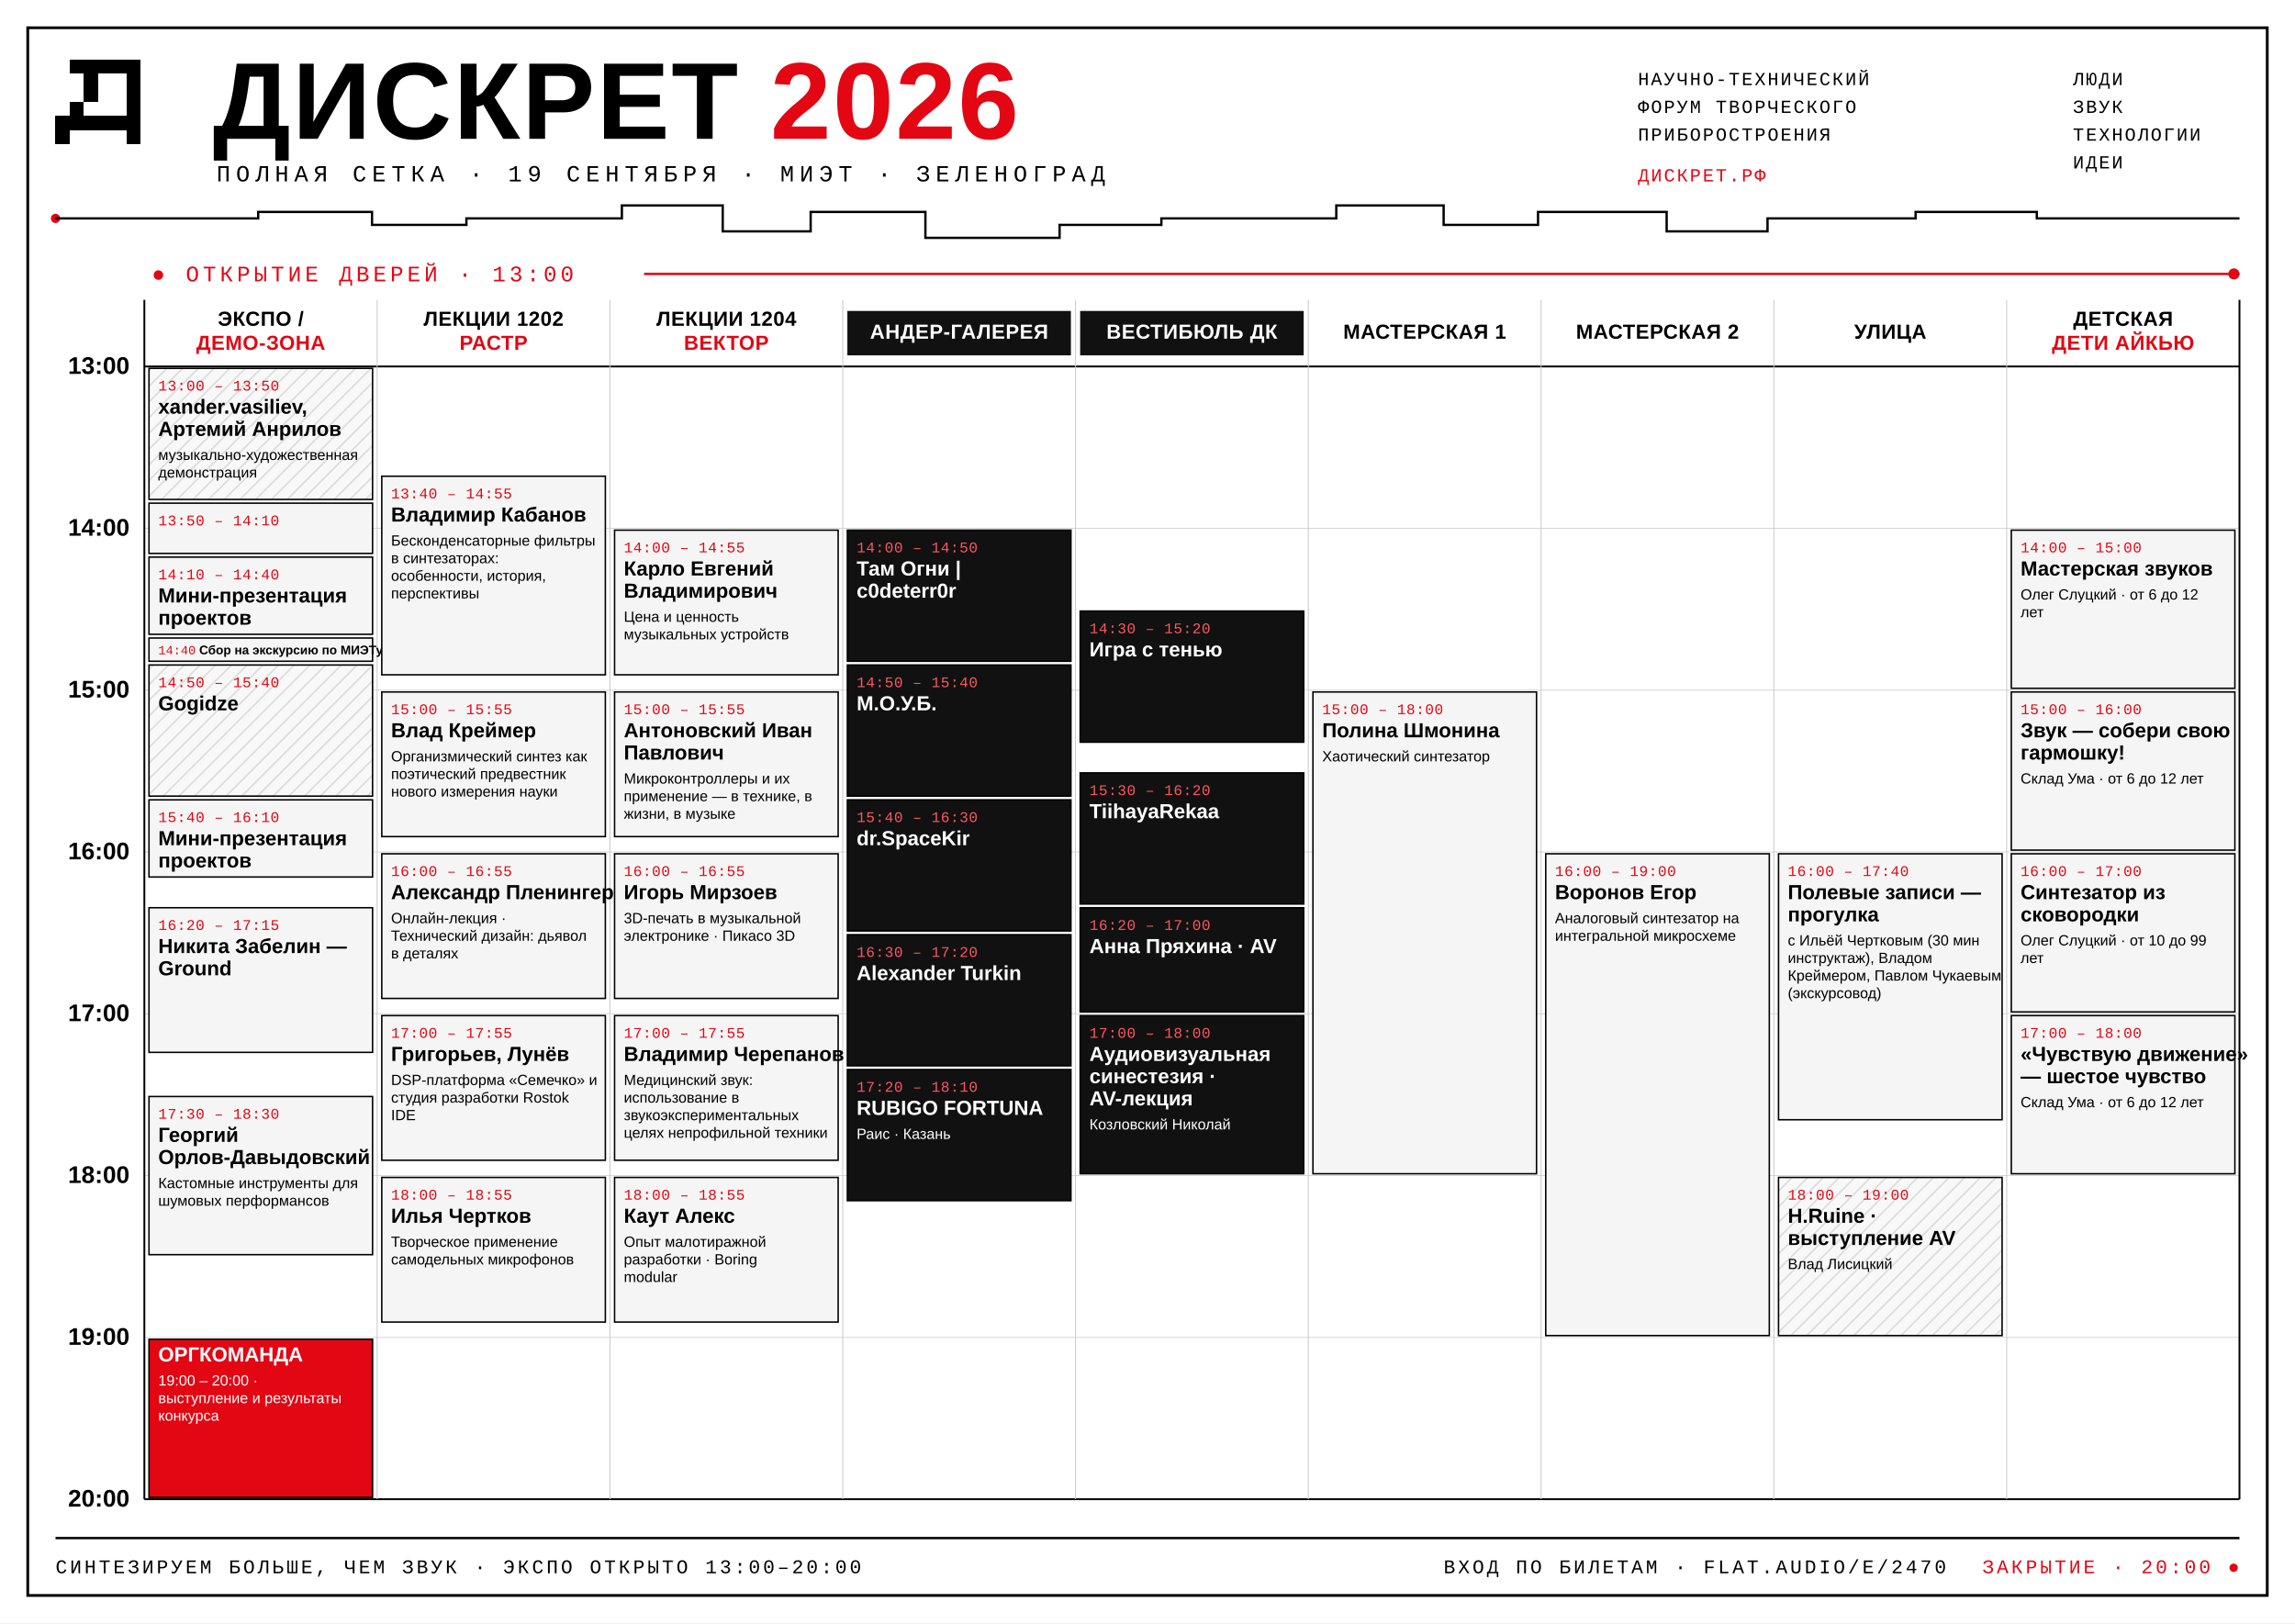
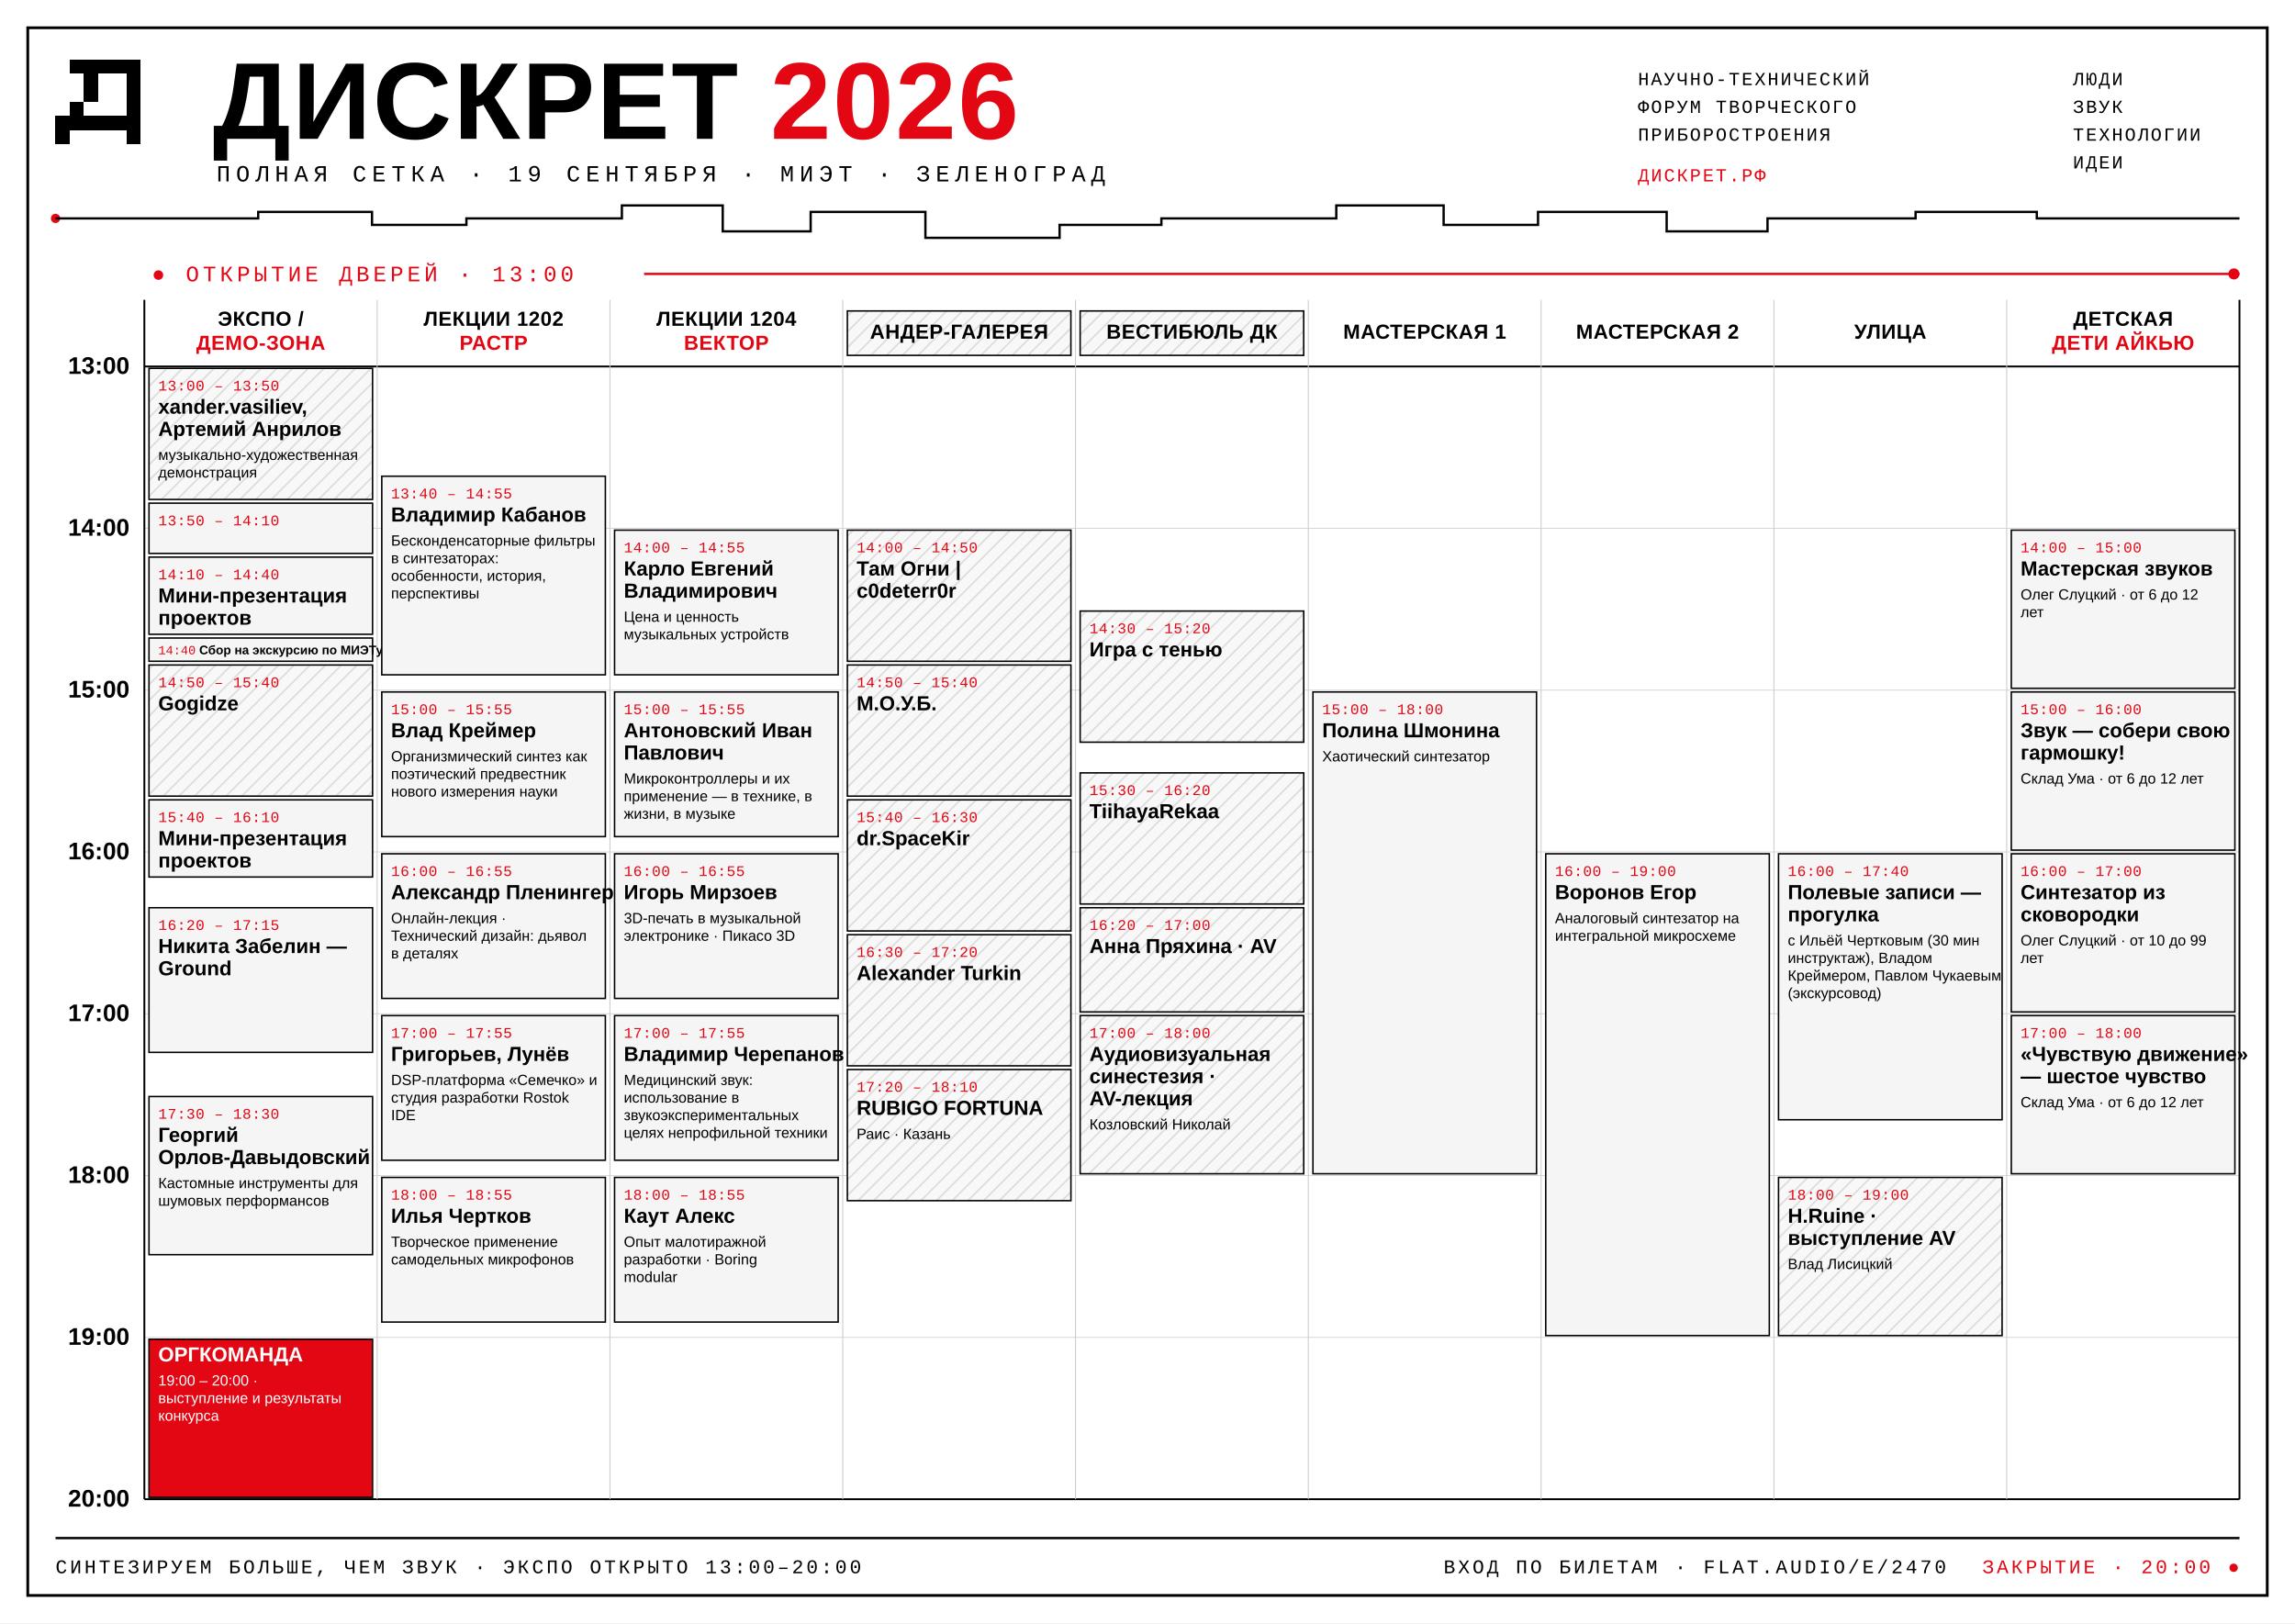
<svg xmlns="http://www.w3.org/2000/svg" width="2480" height="1754" viewBox="0 0 2480 1754" fill="none" font-family="'Arial Narrow','Helvetica Neue',Arial,sans-serif">
  <defs>
    <g id="logoD" shape-rendering="crispEdges" transform="scale(0.66667)">
      <rect x="10" y="0" width="2" height="12" />
      <rect x="2" y="0" width="8" height="2" />
      <rect x="4" y="2" width="2" height="4" />
      <rect x="2" y="6" width="2" height="2" />
      <rect x="0" y="8" width="12" height="2" />
      <rect x="0" y="10" width="2" height="2" />
    </g>
    <pattern id="th" width="12" height="12" patternTransform="rotate(45)" patternUnits="userSpaceOnUse">
      <rect width="12" height="12" fill="#f8f8f8" />
      <line x1="0" y1="0" x2="0" y2="12" stroke="#e0e0e0" stroke-width="4" />
    </pattern>
  </defs>
  <rect width="2480" height="1754" fill="#FFFFFF" />
  <rect x="30" y="30" width="2420" height="1694" fill="none" stroke="#000" stroke-width="3" />
  <use href="#logoD" fill="#000" transform="translate(60,64) scale(11.5)" />
  <text x="230" y="150" font-weight="800" font-size="118" letter-spacing="2" fill="#000">ДИСКРЕТ <tspan fill="#E30613">2026</tspan>
  </text>
  <text x="234" y="196" font-family="'Courier New',monospace" font-size="25" letter-spacing="6" fill="#000">ПОЛНАЯ СЕТКА · 19 СЕНТЯБРЯ · МИЭТ · ЗЕЛЕНОГРАД</text>
  <text x="1770" y="92" font-family="'Courier New',monospace" font-size="20" letter-spacing="2" fill="#000">НАУЧНО-ТЕХНИЧЕСКИЙ</text>
  <text x="1770" y="122" font-family="'Courier New',monospace" font-size="20" letter-spacing="2" fill="#000">ФОРУМ ТВОРЧЕСКОГО</text>
  <text x="1770" y="152" font-family="'Courier New',monospace" font-size="20" letter-spacing="2" fill="#000">ПРИБОРОСТРОЕНИЯ</text>
  <text x="1770" y="196" font-family="'Courier New',monospace" font-size="20" letter-spacing="2" fill="#E30613">ДИСКРЕТ.РФ</text>
  <text x="2240" y="92" font-family="'Courier New',monospace" font-size="20" letter-spacing="2" fill="#000">ЛЮДИ</text>
  <text x="2240" y="122" font-family="'Courier New',monospace" font-size="20" letter-spacing="2" fill="#000">ЗВУК</text>
  <text x="2240" y="152" font-family="'Courier New',monospace" font-size="20" letter-spacing="2" fill="#000">ТЕХНОЛОГИИ</text>
  <text x="2240" y="182" font-family="'Courier New',monospace" font-size="20" letter-spacing="2" fill="#000">ИДЕИ</text>
  <circle cx="60" cy="236" r="5" fill="#E30613" />
  <polyline points="60,236 279,236 279,229 402,229 402,243 504,243 504,236 672,236 672,222 781,222 781,250 876,250 876,229 1000,229 1000,257 1145,257 1145,243 1255,243 1255,236 1444,236 1444,222 1560,222 1560,243 1662,243 1662,229 1801,229 1801,250 1910,250 1910,236 2070,236 2070,229 2201,229 2201,236 2420,236" fill="none" stroke="#000" stroke-width="2.5" />
  <text x="164" y="304" font-family="'Courier New',monospace" font-size="24" letter-spacing="4" fill="#E30613">● ОТКРЫТИЕ ДВЕРЕЙ · 13:00</text>
  <line x1="696" y1="296" x2="2420" y2="296" stroke="#E30613" stroke-width="2.5" />
  <circle cx="2414" cy="296" r="6" fill="#E30613" />
  <line x1="156" y1="396" x2="2420" y2="396" stroke="#000" stroke-width="2" />
  <text x="140" y="404" text-anchor="end" font-weight="800" font-size="26" fill="#000">13:00</text>
  <line x1="156" y1="570.857" x2="2420" y2="570.857" stroke="#d6d6d6" stroke-width="1" />
  <text x="140" y="578.857" text-anchor="end" font-weight="800" font-size="26" fill="#000">14:00</text>
  <line x1="156" y1="745.714" x2="2420" y2="745.714" stroke="#d6d6d6" stroke-width="1" />
  <text x="140" y="753.714" text-anchor="end" font-weight="800" font-size="26" fill="#000">15:00</text>
  <line x1="156" y1="920.571" x2="2420" y2="920.571" stroke="#d6d6d6" stroke-width="1" />
  <text x="140" y="928.571" text-anchor="end" font-weight="800" font-size="26" fill="#000">16:00</text>
  <line x1="156" y1="1095.429" x2="2420" y2="1095.429" stroke="#d6d6d6" stroke-width="1" />
  <text x="140" y="1103.429" text-anchor="end" font-weight="800" font-size="26" fill="#000">17:00</text>
  <line x1="156" y1="1270.286" x2="2420" y2="1270.286" stroke="#d6d6d6" stroke-width="1" />
  <text x="140" y="1278.286" text-anchor="end" font-weight="800" font-size="26" fill="#000">18:00</text>
  <line x1="156" y1="1445.143" x2="2420" y2="1445.143" stroke="#d6d6d6" stroke-width="1" />
  <text x="140" y="1453.143" text-anchor="end" font-weight="800" font-size="26" fill="#000">19:00</text>
  <line x1="156" y1="1620" x2="2420" y2="1620" stroke="#000" stroke-width="2" />
  <text x="140" y="1628" text-anchor="end" font-weight="800" font-size="26" fill="#000">20:00</text>
  <line x1="156" y1="324" x2="156" y2="1620" stroke="#000" stroke-width="2" />
  <line x1="407.556" y1="324" x2="407.556" y2="1620" stroke="#c9c9c9" stroke-width="1" />
  <line x1="659.111" y1="324" x2="659.111" y2="1620" stroke="#c9c9c9" stroke-width="1" />
  <line x1="910.667" y1="324" x2="910.667" y2="1620" stroke="#c9c9c9" stroke-width="1" />
  <line x1="1162.222" y1="324" x2="1162.222" y2="1620" stroke="#c9c9c9" stroke-width="1" />
  <line x1="1413.778" y1="324" x2="1413.778" y2="1620" stroke="#c9c9c9" stroke-width="1" />
  <line x1="1665.333" y1="324" x2="1665.333" y2="1620" stroke="#c9c9c9" stroke-width="1" />
  <line x1="1916.889" y1="324" x2="1916.889" y2="1620" stroke="#c9c9c9" stroke-width="1" />
  <line x1="2168.444" y1="324" x2="2168.444" y2="1620" stroke="#c9c9c9" stroke-width="1" />
  <line x1="2420" y1="324" x2="2420" y2="1620" stroke="#000" stroke-width="2" />
  <text x="281.778" y="352" text-anchor="middle" font-weight="800" font-size="22" letter-spacing="0.5" fill="#000">ЭКСПО /</text>
  <text x="281.778" y="378" text-anchor="middle" font-weight="800" font-size="22" letter-spacing="0.5" fill="#E30613">ДЕМО-ЗОНА</text>
  <text x="533.333" y="352" text-anchor="middle" font-weight="800" font-size="22" letter-spacing="0.5" fill="#000">ЛЕКЦИИ 1202</text>
  <text x="533.333" y="378" text-anchor="middle" font-weight="800" font-size="22" letter-spacing="0.5" fill="#E30613">РАСТР</text>
  <text x="784.889" y="352" text-anchor="middle" font-weight="800" font-size="22" letter-spacing="0.5" fill="#000">ЛЕКЦИИ 1204</text>
  <text x="784.889" y="378" text-anchor="middle" font-weight="800" font-size="22" letter-spacing="0.5" fill="#E30613">ВЕКТОР</text>
-   <rect x="915.667" y="336" width="241.556" height="48" fill="#111111" />
-   <text x="1036.444" y="366" text-anchor="middle" font-weight="800" font-size="22" letter-spacing="0.5" fill="#FFF">АНДЕР-ГАЛЕРЕЯ</text>
-   <rect x="1167.222" y="336" width="241.556" height="48" fill="#111111" />
-   <text x="1288" y="366" text-anchor="middle" font-weight="800" font-size="22" letter-spacing="0.5" fill="#FFF">ВЕСТИБЮЛЬ ДК</text>
+   <rect x="915.667" y="336" width="241.556" height="48" fill="url(#th)" stroke="#000" stroke-width="1.6" />
+   <text x="1036.444" y="366" text-anchor="middle" font-weight="800" font-size="22" letter-spacing="0.5" fill="#000">АНДЕР-ГАЛЕРЕЯ</text>
+   <rect x="1167.222" y="336" width="241.556" height="48" fill="url(#th)" stroke="#000" stroke-width="1.6" />
+   <text x="1288" y="366" text-anchor="middle" font-weight="800" font-size="22" letter-spacing="0.5" fill="#000">ВЕСТИБЮЛЬ ДК</text>
  <text x="1539.556" y="366" text-anchor="middle" font-weight="800" font-size="22" letter-spacing="0.5" fill="#000">МАСТЕРСКАЯ 1</text>
  <text x="1791.111" y="366" text-anchor="middle" font-weight="800" font-size="22" letter-spacing="0.5" fill="#000">МАСТЕРСКАЯ 2</text>
  <text x="2042.667" y="366" text-anchor="middle" font-weight="800" font-size="22" letter-spacing="0.5" fill="#000">УЛИЦА</text>
  <text x="2294.222" y="352" text-anchor="middle" font-weight="800" font-size="22" letter-spacing="0.5" fill="#000">ДЕТСКАЯ</text>
  <text x="2294.222" y="378" text-anchor="middle" font-weight="800" font-size="22" letter-spacing="0.5" fill="#E30613">ДЕТИ АЙКЬЮ</text>
  <rect x="161" y="398" width="241.6" height="141.7" fill="url(#th)" stroke="#000" stroke-width="1.6" />
  <text x="171" y="422" font-family="'Courier New',monospace" font-size="16" letter-spacing="0.5" fill="#E30613">13:00 – 13:50</text>
  <text x="171" y="447" font-weight="800" font-size="22" fill="#000">xander.vasiliev,</text>
  <text x="171" y="471" font-weight="800" font-size="22" fill="#000">Артемий Анрилов</text>
  <text x="171" y="497" font-size="16" fill="#000">музыкально-художественная</text>
  <text x="171" y="516" font-size="16" fill="#000">демонстрация</text>
  <rect x="161" y="543.714" width="241.6" height="54.3" fill="#f5f5f5" stroke="#000" stroke-width="1.6" />
  <text x="171" y="567.714" font-family="'Courier New',monospace" font-size="16" letter-spacing="0.5" fill="#E30613">13:50 – 14:10</text>
  <rect x="161" y="602" width="241.6" height="83.4" fill="#f5f5f5" stroke="#000" stroke-width="1.6" />
  <text x="171" y="626" font-family="'Courier New',monospace" font-size="16" letter-spacing="0.5" fill="#E30613">14:10 – 14:40</text>
  <text x="171" y="651" font-weight="800" font-size="22" fill="#000">Мини-презентация</text>
  <text x="171" y="675" font-weight="800" font-size="22" fill="#000">проектов</text>
  <rect x="161" y="689.429" width="241.6" height="25.1" fill="#f5f5f5" stroke="#000" stroke-width="1.6" />
  <text x="171" y="707" font-weight="800" font-size="13.5" fill="#000">
    <tspan font-family="'Courier New',monospace" font-weight="400" fill="#E30613">14:40</tspan> Сбор на экскурсию по МИЭТу</text>
  <rect x="161" y="718.571" width="241.6" height="141.7" fill="url(#th)" stroke="#000" stroke-width="1.6" />
  <text x="171" y="742.571" font-family="'Courier New',monospace" font-size="16" letter-spacing="0.5" fill="#E30613">14:50 – 15:40</text>
  <text x="171" y="767.571" font-weight="800" font-size="22" fill="#000">Gogidze</text>
  <rect x="161" y="864.286" width="241.6" height="83.4" fill="#f5f5f5" stroke="#000" stroke-width="1.6" />
  <text x="171" y="888.286" font-family="'Courier New',monospace" font-size="16" letter-spacing="0.5" fill="#E30613">15:40 – 16:10</text>
  <text x="171" y="913.286" font-weight="800" font-size="22" fill="#000">Мини-презентация</text>
  <text x="171" y="937.286" font-weight="800" font-size="22" fill="#000">проектов</text>
  <rect x="161" y="980.857" width="241.6" height="156.3" fill="#f5f5f5" stroke="#000" stroke-width="1.6" />
  <text x="171" y="1004.857" font-family="'Courier New',monospace" font-size="16" letter-spacing="0.5" fill="#E30613">16:20 – 17:15</text>
  <text x="171" y="1029.857" font-weight="800" font-size="22" fill="#000">Никита Забелин —</text>
  <text x="171" y="1053.857" font-weight="800" font-size="22" fill="#000">Ground</text>
  <rect x="161" y="1184.857" width="241.6" height="170.9" fill="#f5f5f5" stroke="#000" stroke-width="1.6" />
  <text x="171" y="1208.857" font-family="'Courier New',monospace" font-size="16" letter-spacing="0.5" fill="#E30613">17:30 – 18:30</text>
  <text x="171" y="1233.857" font-weight="800" font-size="22" fill="#000">Георгий</text>
  <text x="171" y="1257.857" font-weight="800" font-size="22" fill="#000">Орлов-Давыдовский</text>
  <text x="171" y="1283.857" font-size="16" fill="#000">Кастомные инструменты для</text>
  <text x="171" y="1302.857" font-size="16" fill="#000">шумовых перформансов</text>
  <rect x="161" y="1447.143" width="241.6" height="170.9" fill="#E30613" stroke="#000" stroke-width="1.6" />
  <text x="171" y="1471.143" font-weight="800" font-size="22" fill="#FFF">ОРГКОМАНДА</text>
  <text x="171" y="1497.143" font-size="16" fill="#FFF">19:00 – 20:00 ·</text>
  <text x="171" y="1516.143" font-size="16" fill="#FFF">выступление и результаты</text>
  <text x="171" y="1535.143" font-size="16" fill="#FFF">конкурса</text>
  <rect x="412.556" y="514.571" width="241.6" height="214.6" fill="#f5f5f5" stroke="#000" stroke-width="1.6" />
  <text x="422.556" y="538.571" font-family="'Courier New',monospace" font-size="16" letter-spacing="0.5" fill="#E30613">13:40 – 14:55</text>
  <text x="422.556" y="563.571" font-weight="800" font-size="22" fill="#000">Владимир Кабанов</text>
  <text x="422.556" y="589.571" font-size="16" fill="#000">Бесконденсаторные фильтры</text>
  <text x="422.556" y="608.571" font-size="16" fill="#000">в синтезаторах:</text>
  <text x="422.556" y="627.571" font-size="16" fill="#000">особенности, история,</text>
  <text x="422.556" y="646.571" font-size="16" fill="#000">перспективы</text>
  <rect x="412.556" y="747.714" width="241.6" height="156.3" fill="#f5f5f5" stroke="#000" stroke-width="1.6" />
  <text x="422.556" y="771.714" font-family="'Courier New',monospace" font-size="16" letter-spacing="0.5" fill="#E30613">15:00 – 15:55</text>
  <text x="422.556" y="796.714" font-weight="800" font-size="22" fill="#000">Влад Креймер</text>
  <text x="422.556" y="822.714" font-size="16" fill="#000">Организмический синтез как</text>
  <text x="422.556" y="841.714" font-size="16" fill="#000">поэтический предвестник</text>
  <text x="422.556" y="860.714" font-size="16" fill="#000">нового измерения науки</text>
  <rect x="412.556" y="922.571" width="241.6" height="156.3" fill="#f5f5f5" stroke="#000" stroke-width="1.6" />
  <text x="422.556" y="946.571" font-family="'Courier New',monospace" font-size="16" letter-spacing="0.5" fill="#E30613">16:00 – 16:55</text>
  <text x="422.556" y="971.571" font-weight="800" font-size="22" fill="#000">Александр Пленингер</text>
  <text x="422.556" y="997.571" font-size="16" fill="#000">Онлайн-лекция ·</text>
  <text x="422.556" y="1016.571" font-size="16" fill="#000">Технический дизайн: дьявол</text>
  <text x="422.556" y="1035.571" font-size="16" fill="#000">в деталях</text>
  <rect x="412.556" y="1097.429" width="241.6" height="156.3" fill="#f5f5f5" stroke="#000" stroke-width="1.6" />
  <text x="422.556" y="1121.429" font-family="'Courier New',monospace" font-size="16" letter-spacing="0.5" fill="#E30613">17:00 – 17:55</text>
  <text x="422.556" y="1146.429" font-weight="800" font-size="22" fill="#000">Григорьев, Лунёв</text>
  <text x="422.556" y="1172.429" font-size="16" fill="#000">DSP-платформа «Семечко» и</text>
  <text x="422.556" y="1191.429" font-size="16" fill="#000">студия разработки Rostok</text>
  <text x="422.556" y="1210.429" font-size="16" fill="#000">IDE</text>
  <rect x="412.556" y="1272.286" width="241.6" height="156.3" fill="#f5f5f5" stroke="#000" stroke-width="1.6" />
  <text x="422.556" y="1296.286" font-family="'Courier New',monospace" font-size="16" letter-spacing="0.5" fill="#E30613">18:00 – 18:55</text>
  <text x="422.556" y="1321.286" font-weight="800" font-size="22" fill="#000">Илья Чертков</text>
  <text x="422.556" y="1347.286" font-size="16" fill="#000">Творческое применение</text>
  <text x="422.556" y="1366.286" font-size="16" fill="#000">самодельных микрофонов</text>
  <rect x="664.111" y="572.857" width="241.6" height="156.3" fill="#f5f5f5" stroke="#000" stroke-width="1.6" />
  <text x="674.111" y="596.857" font-family="'Courier New',monospace" font-size="16" letter-spacing="0.5" fill="#E30613">14:00 – 14:55</text>
  <text x="674.111" y="621.857" font-weight="800" font-size="22" fill="#000">Карло Евгений</text>
  <text x="674.111" y="645.857" font-weight="800" font-size="22" fill="#000">Владимирович</text>
  <text x="674.111" y="671.857" font-size="16" fill="#000">Цена и ценность</text>
  <text x="674.111" y="690.857" font-size="16" fill="#000">музыкальных устройств</text>
  <rect x="664.111" y="747.714" width="241.6" height="156.3" fill="#f5f5f5" stroke="#000" stroke-width="1.6" />
  <text x="674.111" y="771.714" font-family="'Courier New',monospace" font-size="16" letter-spacing="0.5" fill="#E30613">15:00 – 15:55</text>
  <text x="674.111" y="796.714" font-weight="800" font-size="22" fill="#000">Антоновский Иван</text>
  <text x="674.111" y="820.714" font-weight="800" font-size="22" fill="#000">Павлович</text>
  <text x="674.111" y="846.714" font-size="16" fill="#000">Микроконтроллеры и их</text>
  <text x="674.111" y="865.714" font-size="16" fill="#000">применение — в технике, в</text>
  <text x="674.111" y="884.714" font-size="16" fill="#000">жизни, в музыке</text>
  <rect x="664.111" y="922.571" width="241.6" height="156.3" fill="#f5f5f5" stroke="#000" stroke-width="1.6" />
  <text x="674.111" y="946.571" font-family="'Courier New',monospace" font-size="16" letter-spacing="0.5" fill="#E30613">16:00 – 16:55</text>
  <text x="674.111" y="971.571" font-weight="800" font-size="22" fill="#000">Игорь Мирзоев</text>
  <text x="674.111" y="997.571" font-size="16" fill="#000">3D-печать в музыкальной</text>
  <text x="674.111" y="1016.571" font-size="16" fill="#000">электронике · Пикасо 3D</text>
  <rect x="664.111" y="1097.429" width="241.6" height="156.3" fill="#f5f5f5" stroke="#000" stroke-width="1.6" />
  <text x="674.111" y="1121.429" font-family="'Courier New',monospace" font-size="16" letter-spacing="0.5" fill="#E30613">17:00 – 17:55</text>
  <text x="674.111" y="1146.429" font-weight="800" font-size="22" fill="#000">Владимир Черепанов</text>
  <text x="674.111" y="1172.429" font-size="16" fill="#000">Медицинский звук:</text>
  <text x="674.111" y="1191.429" font-size="16" fill="#000">использование в</text>
  <text x="674.111" y="1210.429" font-size="16" fill="#000">звукоэкспериментальных</text>
  <text x="674.111" y="1229.429" font-size="16" fill="#000">целях непрофильной техники</text>
  <rect x="664.111" y="1272.286" width="241.6" height="156.3" fill="#f5f5f5" stroke="#000" stroke-width="1.6" />
  <text x="674.111" y="1296.286" font-family="'Courier New',monospace" font-size="16" letter-spacing="0.5" fill="#E30613">18:00 – 18:55</text>
  <text x="674.111" y="1321.286" font-weight="800" font-size="22" fill="#000">Каут Алекс</text>
  <text x="674.111" y="1347.286" font-size="16" fill="#000">Опыт малотиражной</text>
  <text x="674.111" y="1366.286" font-size="16" fill="#000">разработки · Boring</text>
  <text x="674.111" y="1385.286" font-size="16" fill="#000">modular</text>
-   <rect x="915.667" y="572.857" width="241.6" height="141.7" fill="#111111" stroke="#000" stroke-width="1.6" />
-   <text x="925.667" y="596.857" font-family="'Courier New',monospace" font-size="16" letter-spacing="0.5" fill="#FF5560">14:00 – 14:50</text>
-   <text x="925.667" y="621.857" font-weight="800" font-size="22" fill="#FFF">Там Огни |</text>
-   <text x="925.667" y="645.857" font-weight="800" font-size="22" fill="#FFF">c0deterr0r</text>
-   <rect x="915.667" y="718.571" width="241.6" height="141.7" fill="#111111" stroke="#000" stroke-width="1.6" />
-   <text x="925.667" y="742.571" font-family="'Courier New',monospace" font-size="16" letter-spacing="0.5" fill="#FF5560">14:50 – 15:40</text>
-   <text x="925.667" y="767.571" font-weight="800" font-size="22" fill="#FFF">М.О.У.Б.</text>
-   <rect x="915.667" y="864.286" width="241.6" height="141.7" fill="#111111" stroke="#000" stroke-width="1.6" />
-   <text x="925.667" y="888.286" font-family="'Courier New',monospace" font-size="16" letter-spacing="0.5" fill="#FF5560">15:40 – 16:30</text>
-   <text x="925.667" y="913.286" font-weight="800" font-size="22" fill="#FFF">dr.SpaceKir</text>
-   <rect x="915.667" y="1010" width="241.6" height="141.7" fill="#111111" stroke="#000" stroke-width="1.6" />
-   <text x="925.667" y="1034" font-family="'Courier New',monospace" font-size="16" letter-spacing="0.5" fill="#FF5560">16:30 – 17:20</text>
-   <text x="925.667" y="1059" font-weight="800" font-size="22" fill="#FFF">Alexander Turkin</text>
-   <rect x="915.667" y="1155.714" width="241.6" height="141.7" fill="#111111" stroke="#000" stroke-width="1.6" />
-   <text x="925.667" y="1179.714" font-family="'Courier New',monospace" font-size="16" letter-spacing="0.5" fill="#FF5560">17:20 – 18:10</text>
-   <text x="925.667" y="1204.714" font-weight="800" font-size="22" fill="#FFF">RUBIGO FORTUNA</text>
-   <text x="925.667" y="1230.714" font-size="16" fill="#FFF">Раис · Казань</text>
-   <rect x="1167.222" y="660.286" width="241.6" height="141.7" fill="#111111" stroke="#000" stroke-width="1.6" />
-   <text x="1177.222" y="684.286" font-family="'Courier New',monospace" font-size="16" letter-spacing="0.5" fill="#FF5560">14:30 – 15:20</text>
-   <text x="1177.222" y="709.286" font-weight="800" font-size="22" fill="#FFF">Игра с тенью</text>
-   <rect x="1167.222" y="835.143" width="241.6" height="141.7" fill="#111111" stroke="#000" stroke-width="1.6" />
-   <text x="1177.222" y="859.143" font-family="'Courier New',monospace" font-size="16" letter-spacing="0.5" fill="#FF5560">15:30 – 16:20</text>
-   <text x="1177.222" y="884.143" font-weight="800" font-size="22" fill="#FFF">TiihayaRekaa</text>
-   <rect x="1167.222" y="980.857" width="241.6" height="112.6" fill="#111111" stroke="#000" stroke-width="1.6" />
-   <text x="1177.222" y="1004.857" font-family="'Courier New',monospace" font-size="16" letter-spacing="0.5" fill="#FF5560">16:20 – 17:00</text>
-   <text x="1177.222" y="1029.857" font-weight="800" font-size="22" fill="#FFF">Анна Пряхина · AV</text>
-   <rect x="1167.222" y="1097.429" width="241.6" height="170.9" fill="#111111" stroke="#000" stroke-width="1.6" />
-   <text x="1177.222" y="1121.429" font-family="'Courier New',monospace" font-size="16" letter-spacing="0.5" fill="#FF5560">17:00 – 18:00</text>
-   <text x="1177.222" y="1146.429" font-weight="800" font-size="22" fill="#FFF">Аудиовизуальная</text>
-   <text x="1177.222" y="1170.429" font-weight="800" font-size="22" fill="#FFF">синестезия ·</text>
-   <text x="1177.222" y="1194.429" font-weight="800" font-size="22" fill="#FFF">AV-лекция</text>
-   <text x="1177.222" y="1220.429" font-size="16" fill="#FFF">Козловский Николай</text>
+   <rect x="915.667" y="572.857" width="241.6" height="141.7" fill="url(#th)" stroke="#000" stroke-width="1.6" />
+   <text x="925.667" y="596.857" font-family="'Courier New',monospace" font-size="16" letter-spacing="0.5" fill="#E30613">14:00 – 14:50</text>
+   <text x="925.667" y="621.857" font-weight="800" font-size="22" fill="#000">Там Огни |</text>
+   <text x="925.667" y="645.857" font-weight="800" font-size="22" fill="#000">c0deterr0r</text>
+   <rect x="915.667" y="718.571" width="241.6" height="141.7" fill="url(#th)" stroke="#000" stroke-width="1.6" />
+   <text x="925.667" y="742.571" font-family="'Courier New',monospace" font-size="16" letter-spacing="0.5" fill="#E30613">14:50 – 15:40</text>
+   <text x="925.667" y="767.571" font-weight="800" font-size="22" fill="#000">М.О.У.Б.</text>
+   <rect x="915.667" y="864.286" width="241.6" height="141.7" fill="url(#th)" stroke="#000" stroke-width="1.6" />
+   <text x="925.667" y="888.286" font-family="'Courier New',monospace" font-size="16" letter-spacing="0.5" fill="#E30613">15:40 – 16:30</text>
+   <text x="925.667" y="913.286" font-weight="800" font-size="22" fill="#000">dr.SpaceKir</text>
+   <rect x="915.667" y="1010" width="241.6" height="141.7" fill="url(#th)" stroke="#000" stroke-width="1.6" />
+   <text x="925.667" y="1034" font-family="'Courier New',monospace" font-size="16" letter-spacing="0.5" fill="#E30613">16:30 – 17:20</text>
+   <text x="925.667" y="1059" font-weight="800" font-size="22" fill="#000">Alexander Turkin</text>
+   <rect x="915.667" y="1155.714" width="241.6" height="141.7" fill="url(#th)" stroke="#000" stroke-width="1.6" />
+   <text x="925.667" y="1179.714" font-family="'Courier New',monospace" font-size="16" letter-spacing="0.5" fill="#E30613">17:20 – 18:10</text>
+   <text x="925.667" y="1204.714" font-weight="800" font-size="22" fill="#000">RUBIGO FORTUNA</text>
+   <text x="925.667" y="1230.714" font-size="16" fill="#000">Раис · Казань</text>
+   <rect x="1167.222" y="660.286" width="241.6" height="141.7" fill="url(#th)" stroke="#000" stroke-width="1.6" />
+   <text x="1177.222" y="684.286" font-family="'Courier New',monospace" font-size="16" letter-spacing="0.5" fill="#E30613">14:30 – 15:20</text>
+   <text x="1177.222" y="709.286" font-weight="800" font-size="22" fill="#000">Игра с тенью</text>
+   <rect x="1167.222" y="835.143" width="241.6" height="141.7" fill="url(#th)" stroke="#000" stroke-width="1.6" />
+   <text x="1177.222" y="859.143" font-family="'Courier New',monospace" font-size="16" letter-spacing="0.5" fill="#E30613">15:30 – 16:20</text>
+   <text x="1177.222" y="884.143" font-weight="800" font-size="22" fill="#000">TiihayaRekaa</text>
+   <rect x="1167.222" y="980.857" width="241.6" height="112.6" fill="url(#th)" stroke="#000" stroke-width="1.6" />
+   <text x="1177.222" y="1004.857" font-family="'Courier New',monospace" font-size="16" letter-spacing="0.5" fill="#E30613">16:20 – 17:00</text>
+   <text x="1177.222" y="1029.857" font-weight="800" font-size="22" fill="#000">Анна Пряхина · AV</text>
+   <rect x="1167.222" y="1097.429" width="241.6" height="170.9" fill="url(#th)" stroke="#000" stroke-width="1.6" />
+   <text x="1177.222" y="1121.429" font-family="'Courier New',monospace" font-size="16" letter-spacing="0.5" fill="#E30613">17:00 – 18:00</text>
+   <text x="1177.222" y="1146.429" font-weight="800" font-size="22" fill="#000">Аудиовизуальная</text>
+   <text x="1177.222" y="1170.429" font-weight="800" font-size="22" fill="#000">синестезия ·</text>
+   <text x="1177.222" y="1194.429" font-weight="800" font-size="22" fill="#000">AV-лекция</text>
+   <text x="1177.222" y="1220.429" font-size="16" fill="#000">Козловский Николай</text>
  <rect x="1418.778" y="747.714" width="241.6" height="520.6" fill="#f5f5f5" stroke="#000" stroke-width="1.6" />
  <text x="1428.778" y="771.714" font-family="'Courier New',monospace" font-size="16" letter-spacing="0.5" fill="#E30613">15:00 – 18:00</text>
  <text x="1428.778" y="796.714" font-weight="800" font-size="22" fill="#000">Полина Шмонина</text>
  <text x="1428.778" y="822.714" font-size="16" fill="#000">Хаотический синтезатор</text>
  <rect x="1670.333" y="922.571" width="241.6" height="520.6" fill="#f5f5f5" stroke="#000" stroke-width="1.6" />
  <text x="1680.333" y="946.571" font-family="'Courier New',monospace" font-size="16" letter-spacing="0.5" fill="#E30613">16:00 – 19:00</text>
  <text x="1680.333" y="971.571" font-weight="800" font-size="22" fill="#000">Воронов Егор</text>
  <text x="1680.333" y="997.571" font-size="16" fill="#000">Аналоговый синтезатор на</text>
  <text x="1680.333" y="1016.571" font-size="16" fill="#000">интегральной микросхеме</text>
  <rect x="1921.889" y="922.571" width="241.6" height="287.4" fill="#f5f5f5" stroke="#000" stroke-width="1.6" />
  <text x="1931.889" y="946.571" font-family="'Courier New',monospace" font-size="16" letter-spacing="0.5" fill="#E30613">16:00 – 17:40</text>
  <text x="1931.889" y="971.571" font-weight="800" font-size="22" fill="#000">Полевые записи —</text>
  <text x="1931.889" y="995.571" font-weight="800" font-size="22" fill="#000">прогулка</text>
  <text x="1931.889" y="1021.571" font-size="16" fill="#000">с Ильёй Чертковым (30 мин</text>
  <text x="1931.889" y="1040.571" font-size="16" fill="#000">инструктаж), Владом</text>
  <text x="1931.889" y="1059.571" font-size="16" fill="#000">Креймером, Павлом Чукаевым</text>
  <text x="1931.889" y="1078.571" font-size="16" fill="#000">(экскурсовод)</text>
  <rect x="1921.889" y="1272.286" width="241.6" height="170.9" fill="url(#th)" stroke="#000" stroke-width="1.6" />
  <text x="1931.889" y="1296.286" font-family="'Courier New',monospace" font-size="16" letter-spacing="0.5" fill="#E30613">18:00 – 19:00</text>
  <text x="1931.889" y="1321.286" font-weight="800" font-size="22" fill="#000">H.Ruine ·</text>
  <text x="1931.889" y="1345.286" font-weight="800" font-size="22" fill="#000">выступление AV</text>
  <text x="1931.889" y="1371.286" font-size="16" fill="#000">Влад Лисицкий</text>
  <rect x="2173.444" y="572.857" width="241.6" height="170.9" fill="#f5f5f5" stroke="#000" stroke-width="1.6" />
  <text x="2183.444" y="596.857" font-family="'Courier New',monospace" font-size="16" letter-spacing="0.5" fill="#E30613">14:00 – 15:00</text>
  <text x="2183.444" y="621.857" font-weight="800" font-size="22" fill="#000">Мастерская звуков</text>
  <text x="2183.444" y="647.857" font-size="16" fill="#000">Олег Слуцкий · от 6 до 12</text>
  <text x="2183.444" y="666.857" font-size="16" fill="#000">лет</text>
  <rect x="2173.444" y="747.714" width="241.6" height="170.9" fill="#f5f5f5" stroke="#000" stroke-width="1.6" />
  <text x="2183.444" y="771.714" font-family="'Courier New',monospace" font-size="16" letter-spacing="0.5" fill="#E30613">15:00 – 16:00</text>
  <text x="2183.444" y="796.714" font-weight="800" font-size="22" fill="#000">Звук — собери свою</text>
  <text x="2183.444" y="820.714" font-weight="800" font-size="22" fill="#000">гармошку!</text>
  <text x="2183.444" y="846.714" font-size="16" fill="#000">Склад Ума · от 6 до 12 лет</text>
  <rect x="2173.444" y="922.571" width="241.6" height="170.9" fill="#f5f5f5" stroke="#000" stroke-width="1.6" />
  <text x="2183.444" y="946.571" font-family="'Courier New',monospace" font-size="16" letter-spacing="0.5" fill="#E30613">16:00 – 17:00</text>
  <text x="2183.444" y="971.571" font-weight="800" font-size="22" fill="#000">Синтезатор из</text>
  <text x="2183.444" y="995.571" font-weight="800" font-size="22" fill="#000">сковородки</text>
  <text x="2183.444" y="1021.571" font-size="16" fill="#000">Олег Слуцкий · от 10 до 99</text>
  <text x="2183.444" y="1040.571" font-size="16" fill="#000">лет</text>
  <rect x="2173.444" y="1097.429" width="241.6" height="170.9" fill="#f5f5f5" stroke="#000" stroke-width="1.6" />
  <text x="2183.444" y="1121.429" font-family="'Courier New',monospace" font-size="16" letter-spacing="0.5" fill="#E30613">17:00 – 18:00</text>
  <text x="2183.444" y="1146.429" font-weight="800" font-size="22" fill="#000">«Чувствую движение»</text>
  <text x="2183.444" y="1170.429" font-weight="800" font-size="22" fill="#000">— шестое чувство</text>
  <text x="2183.444" y="1196.429" font-size="16" fill="#000">Склад Ума · от 6 до 12 лет</text>
  <line x1="60" y1="1662" x2="2420" y2="1662" stroke="#000" stroke-width="2.5" />
  <text x="60" y="1700" font-family="'Courier New',monospace" font-size="21" letter-spacing="3" fill="#000">СИНТЕЗИРУЕМ БОЛЬШЕ, ЧЕМ ЗВУК · ЭКСПО ОТКРЫТО 13:00–20:00</text>
  <text x="1560" y="1700" font-family="'Courier New',monospace" font-size="21" letter-spacing="3" fill="#000">ВХОД ПО БИЛЕТАМ · FLAT.AUDIO/E/2470</text>
  <text x="2420" y="1700" text-anchor="end" font-family="'Courier New',monospace" font-size="21" letter-spacing="3" fill="#E30613">ЗАКРЫТИЕ · 20:00 ●</text>
</svg>
